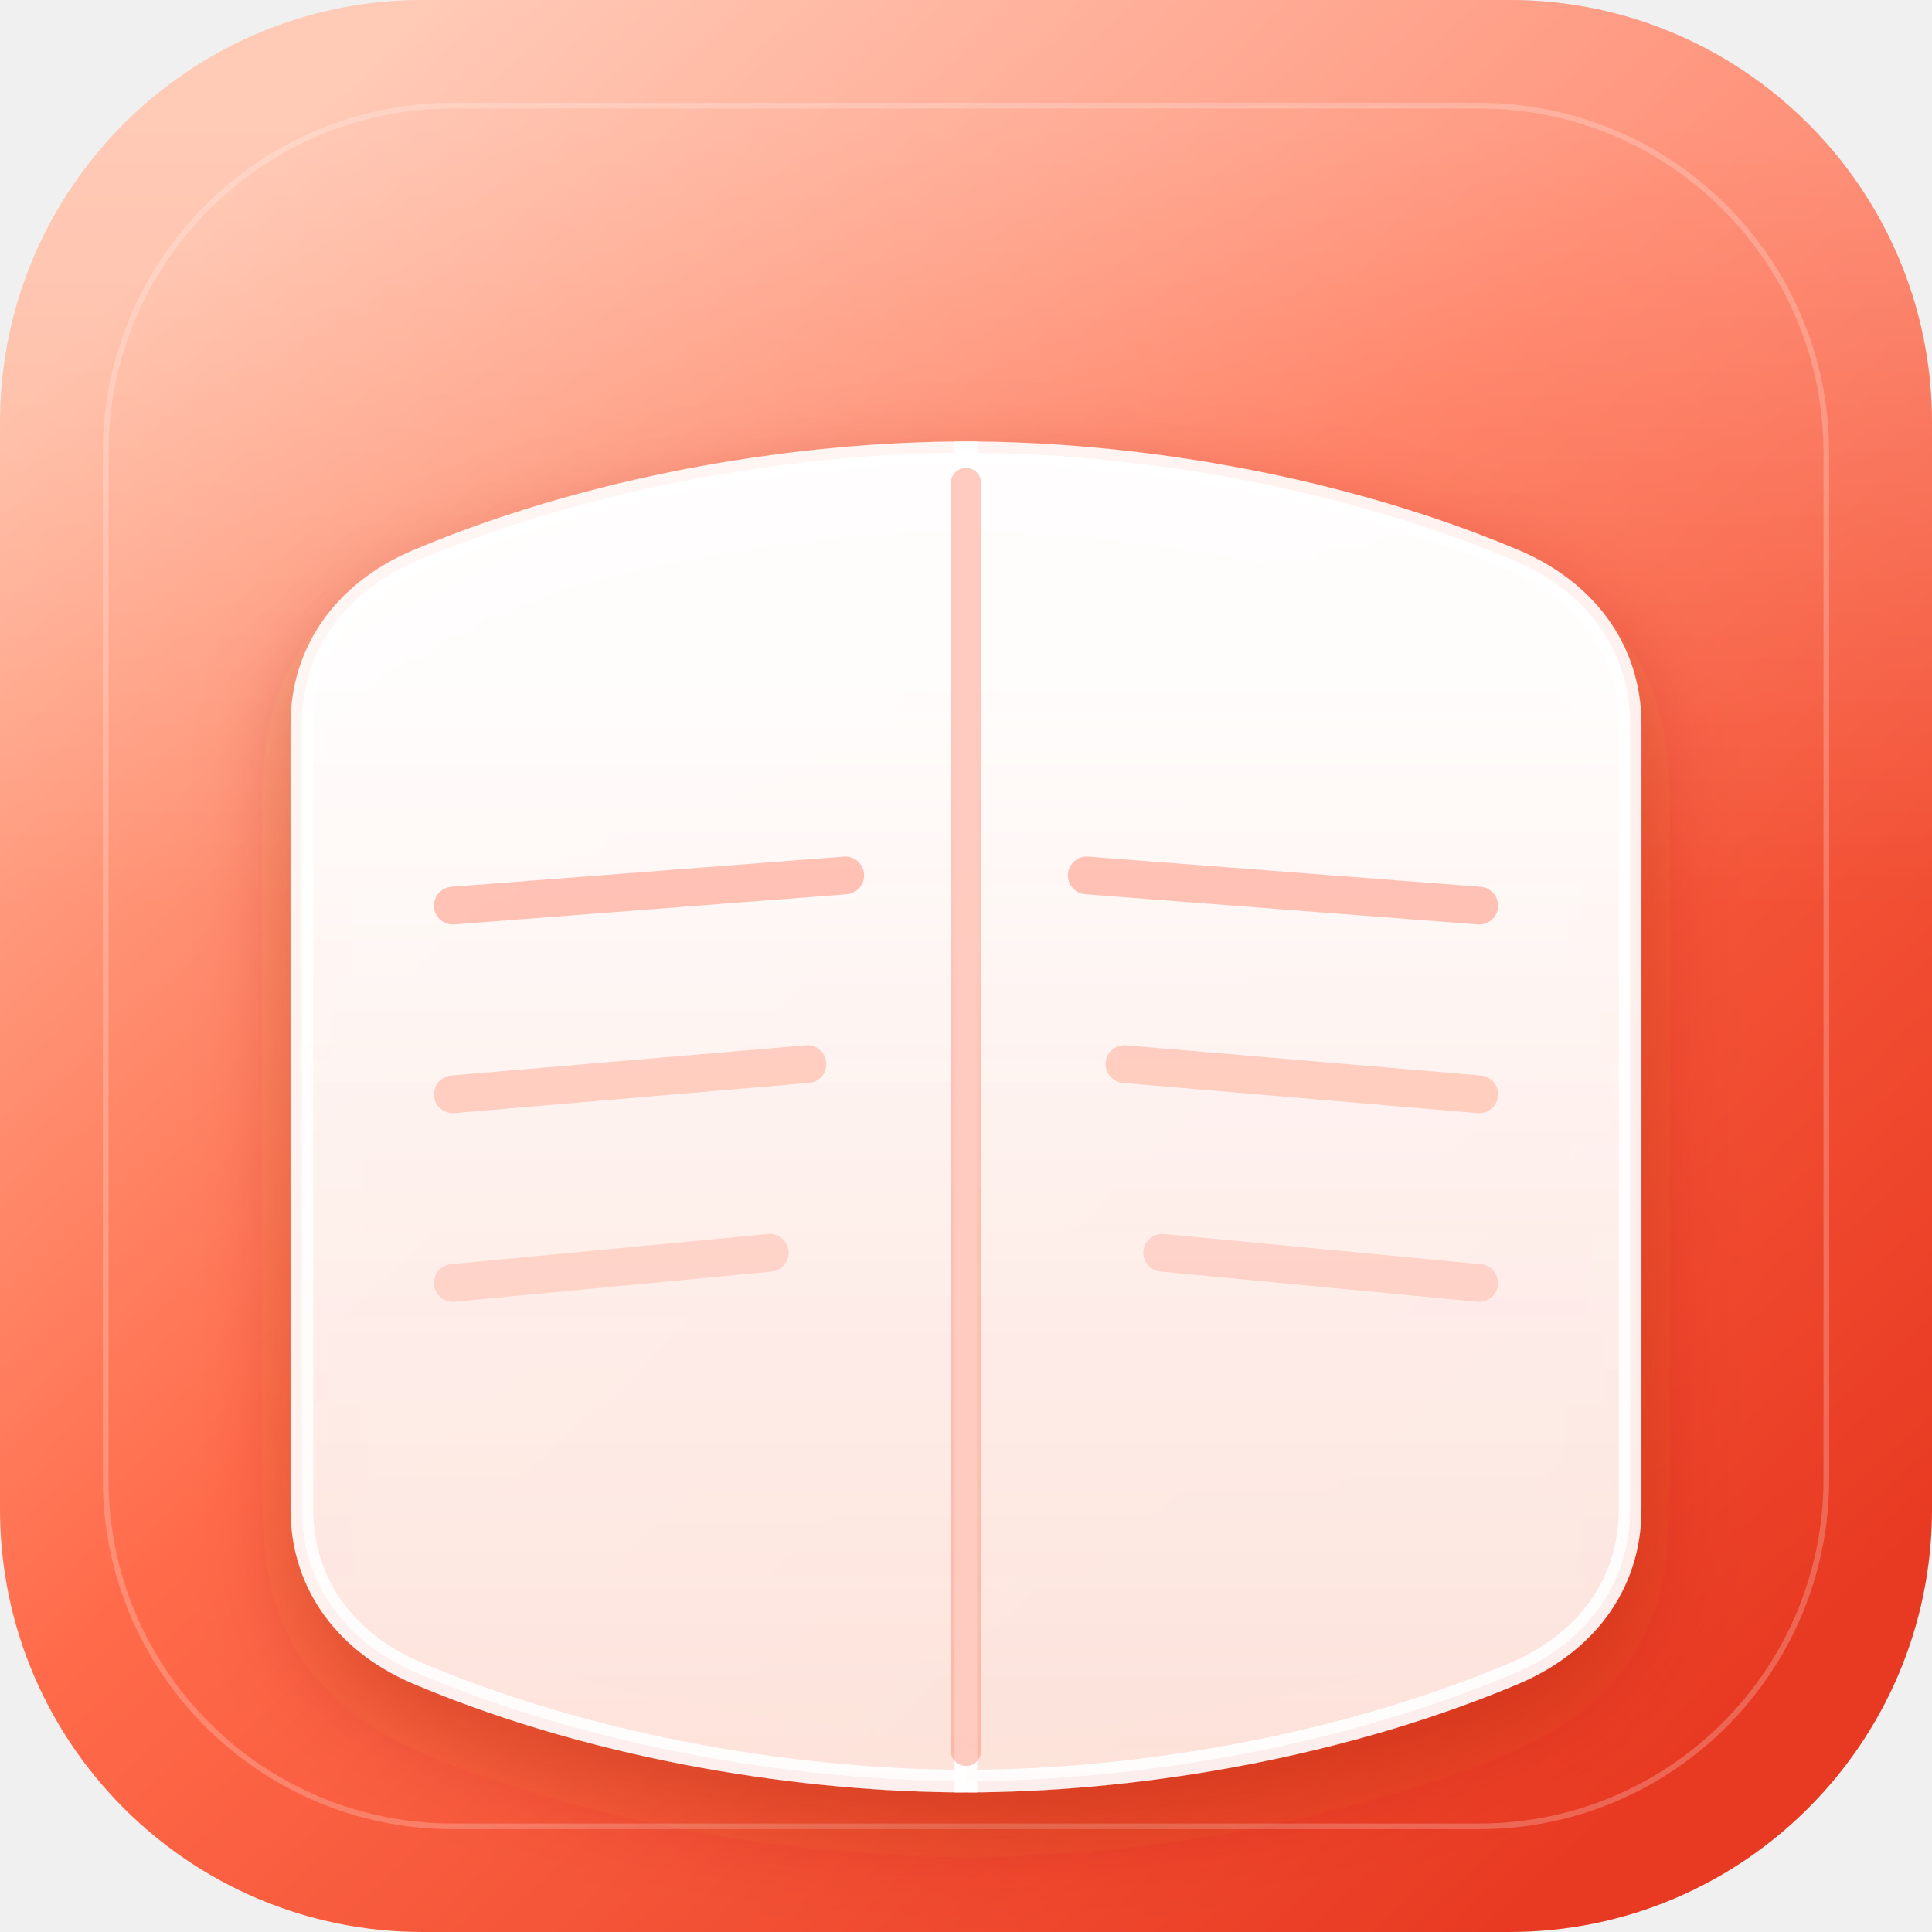
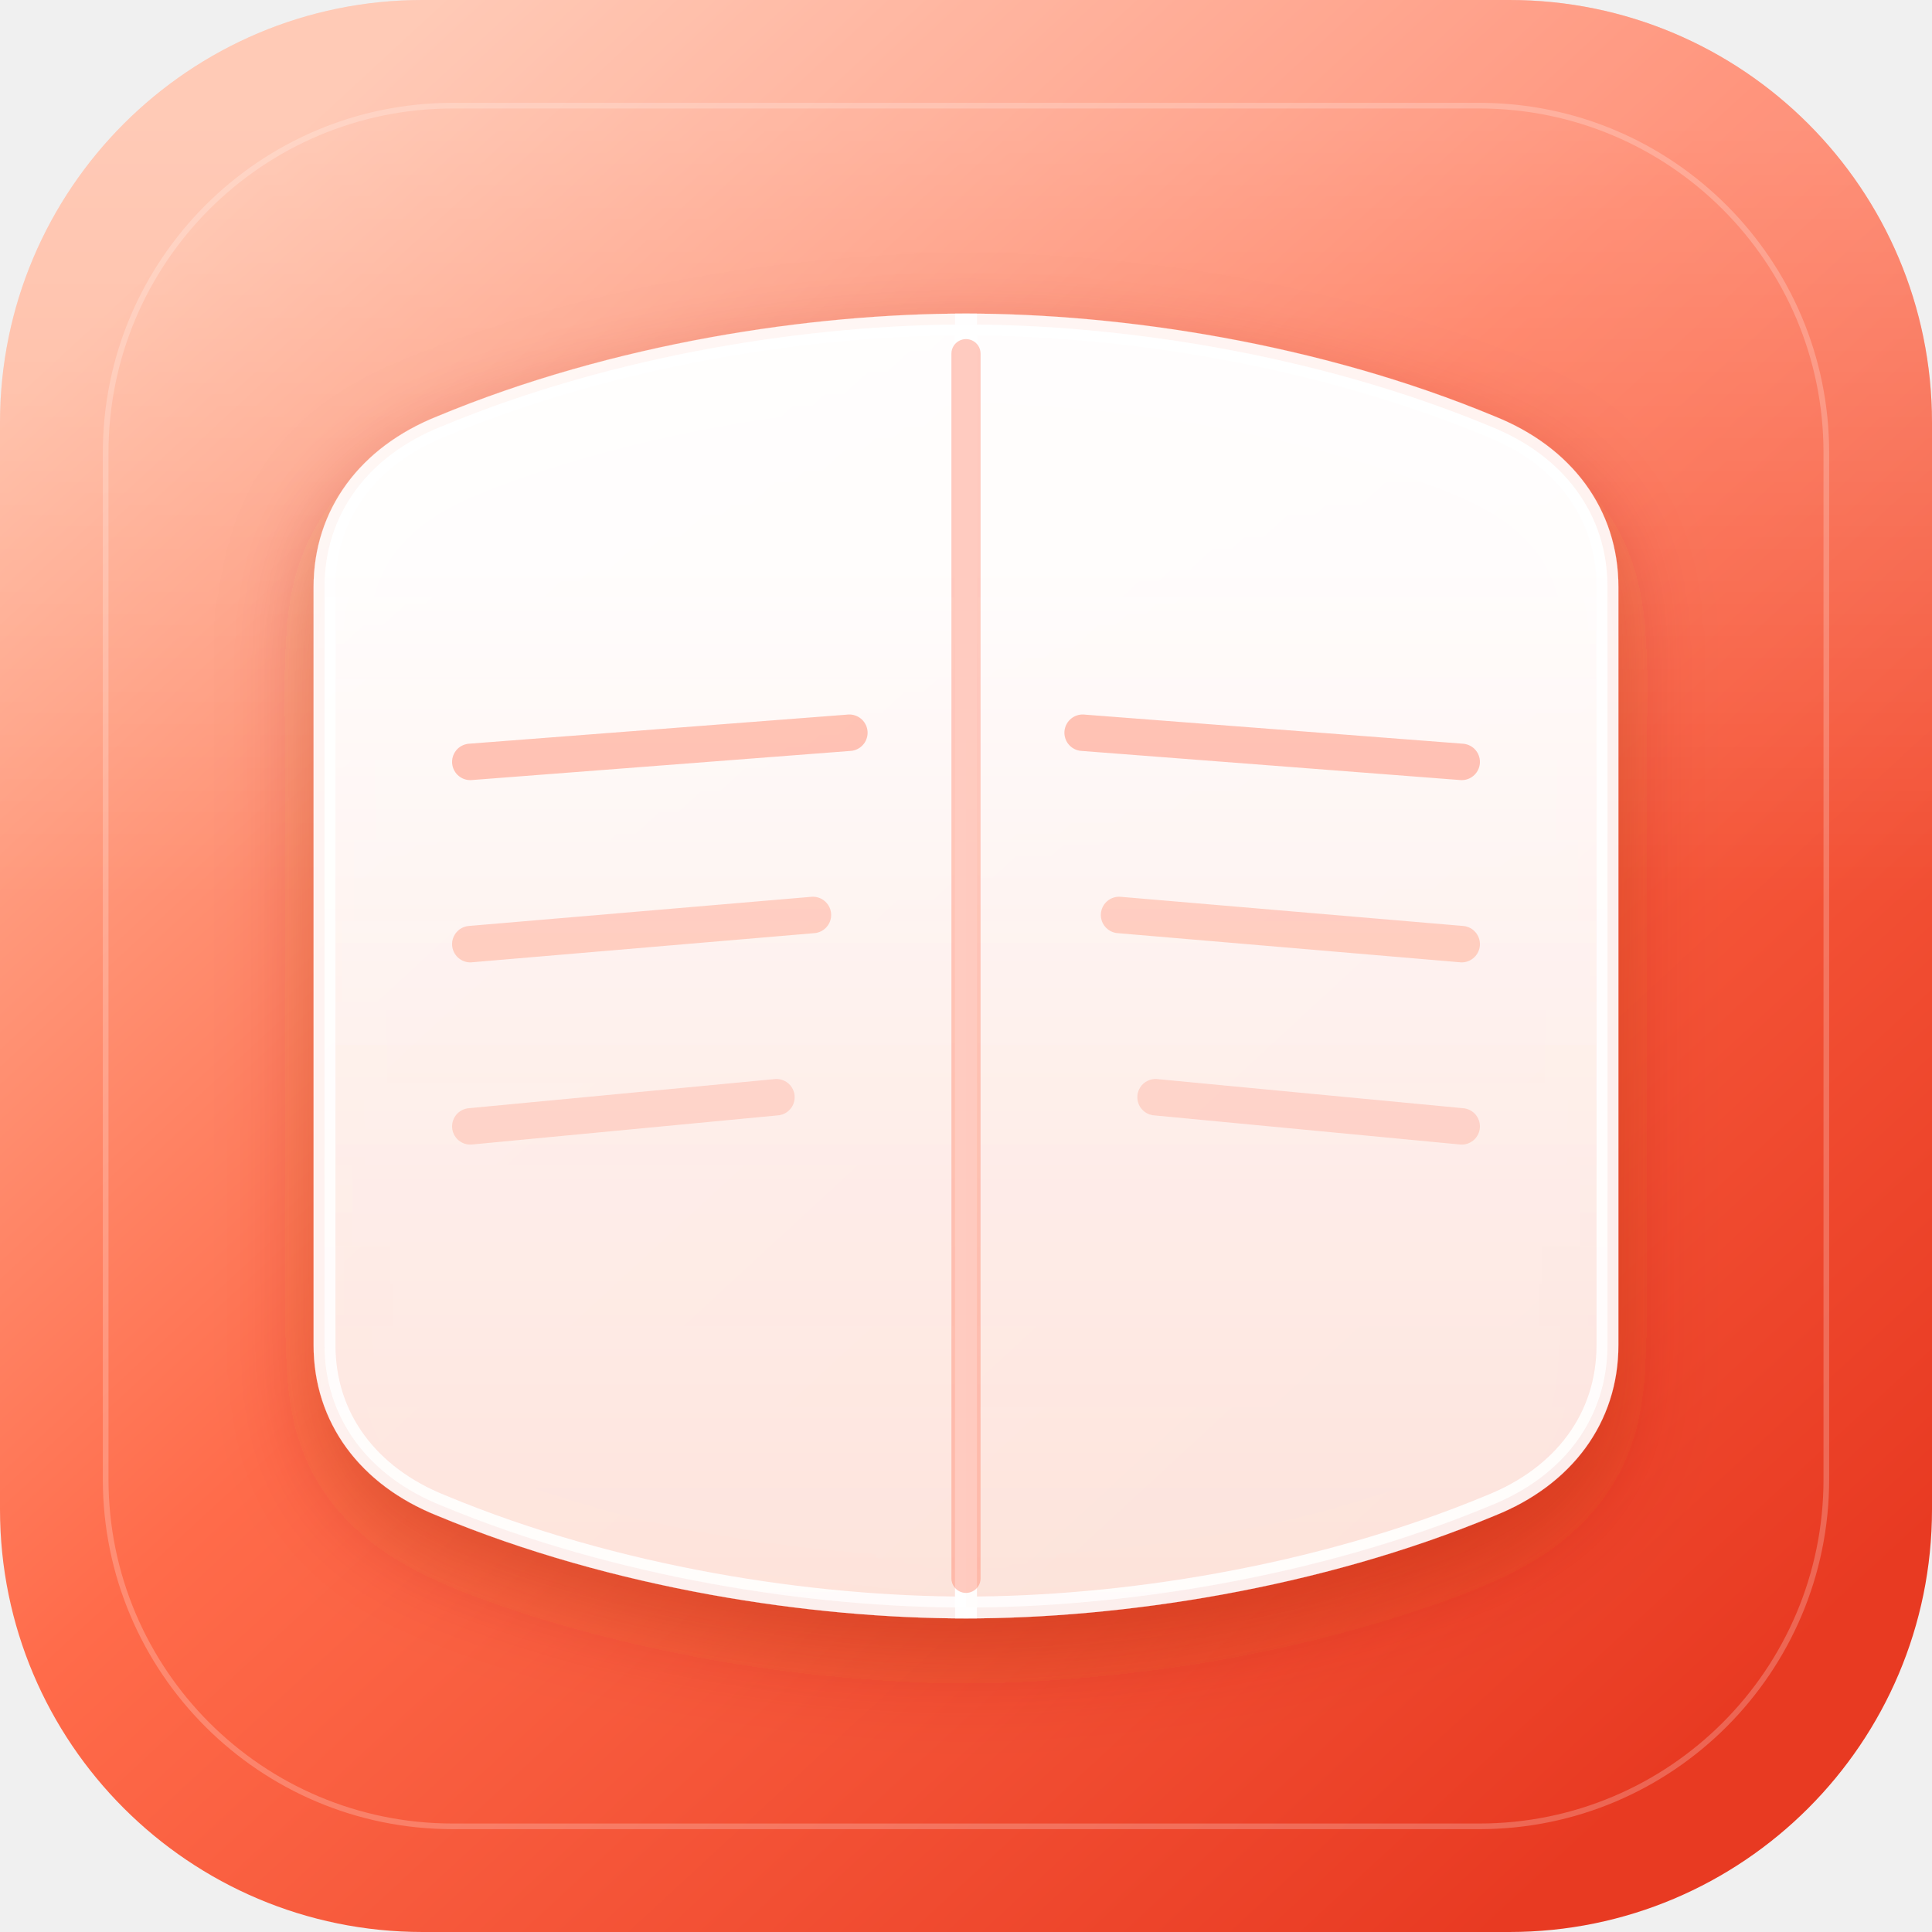
<svg xmlns="http://www.w3.org/2000/svg" viewBox="0 0 512 512" fill="none">
  <defs>
    <linearGradient id="bg" x1="64" y1="48" x2="448" y2="464" gradientUnits="userSpaceOnUse">
      <stop offset="0%" stop-color="#ffb59a" />
      <stop offset="45%" stop-color="#ff6b4a" />
      <stop offset="100%" stop-color="#e83a22" />
    </linearGradient>
    <linearGradient id="bgShine" x1="256" y1="32" x2="256" y2="240" gradientUnits="userSpaceOnUse">
      <stop offset="0%" stop-color="#ffffff" stop-opacity="0.28" />
      <stop offset="100%" stop-color="#ffffff" stop-opacity="0" />
    </linearGradient>
-     <linearGradient id="pageFill" x1="256" y1="80" x2="256" y2="430" gradientUnits="userSpaceOnUse">
+     <linearGradient id="pageFill" x1="256" y1="86" x2="256" y2="426" gradientUnits="userSpaceOnUse">
      <stop offset="0%" stop-color="#ffffff" stop-opacity="0.98" />
      <stop offset="100%" stop-color="#ffe8e0" stop-opacity="0.92" />
    </linearGradient>
    <filter id="softShadow" x="-25%" y="-15%" width="150%" height="150%">
      <feDropShadow dx="0" dy="10" stdDeviation="12" flood-color="#a02810" flood-opacity="0.35" />
    </filter>
  </defs>
  <rect width="512" height="512" rx="112" fill="url(#bg)" />
  <rect width="512" height="512" rx="112" fill="url(#bgShine)" />
  <rect x="28" y="28" width="456" height="456" rx="92" stroke="#ffffff" stroke-opacity="0.22" stroke-width="1.5" />
  <g filter="url(#softShadow)">
-     <g transform="translate(64 100)">
+     <g transform="translate(86 86) scale(0.965909) translate(-16 -20)">
      <path d="M192 20            C150 20 96 28 48 48            C28 56 16 72 16 92            L16 300            C16 320 28 336 48 344            C96 364 150 372 192 372            Z" fill="url(#pageFill)" stroke="#ffffff" stroke-width="6" stroke-opacity="0.9" />
      <path d="M192 20            C234 20 288 28 336 48            C356 56 368 72 368 92            L368 300            C368 320 356 336 336 344            C288 364 234 372 192 372            Z" fill="url(#pageFill)" stroke="#ffffff" stroke-width="6" stroke-opacity="0.9" />
      <line x1="192" y1="28" x2="192" y2="364" stroke="#ff6b4a" stroke-opacity="0.35" stroke-width="8" stroke-linecap="round" />
      <line x1="56" y1="140" x2="160" y2="132" stroke="#ff6b4a" stroke-opacity="0.38" stroke-width="10" stroke-linecap="round" />
      <line x1="56" y1="190" x2="150" y2="182" stroke="#ff6b4a" stroke-opacity="0.28" stroke-width="10" stroke-linecap="round" />
      <line x1="56" y1="240" x2="140" y2="232" stroke="#ff6b4a" stroke-opacity="0.2" stroke-width="10" stroke-linecap="round" />
      <line x1="224" y1="132" x2="328" y2="140" stroke="#ff6b4a" stroke-opacity="0.38" stroke-width="10" stroke-linecap="round" />
      <line x1="234" y1="182" x2="328" y2="190" stroke="#ff6b4a" stroke-opacity="0.28" stroke-width="10" stroke-linecap="round" />
      <line x1="244" y1="232" x2="328" y2="240" stroke="#ff6b4a" stroke-opacity="0.2" stroke-width="10" stroke-linecap="round" />
    </g>
  </g>
</svg>
